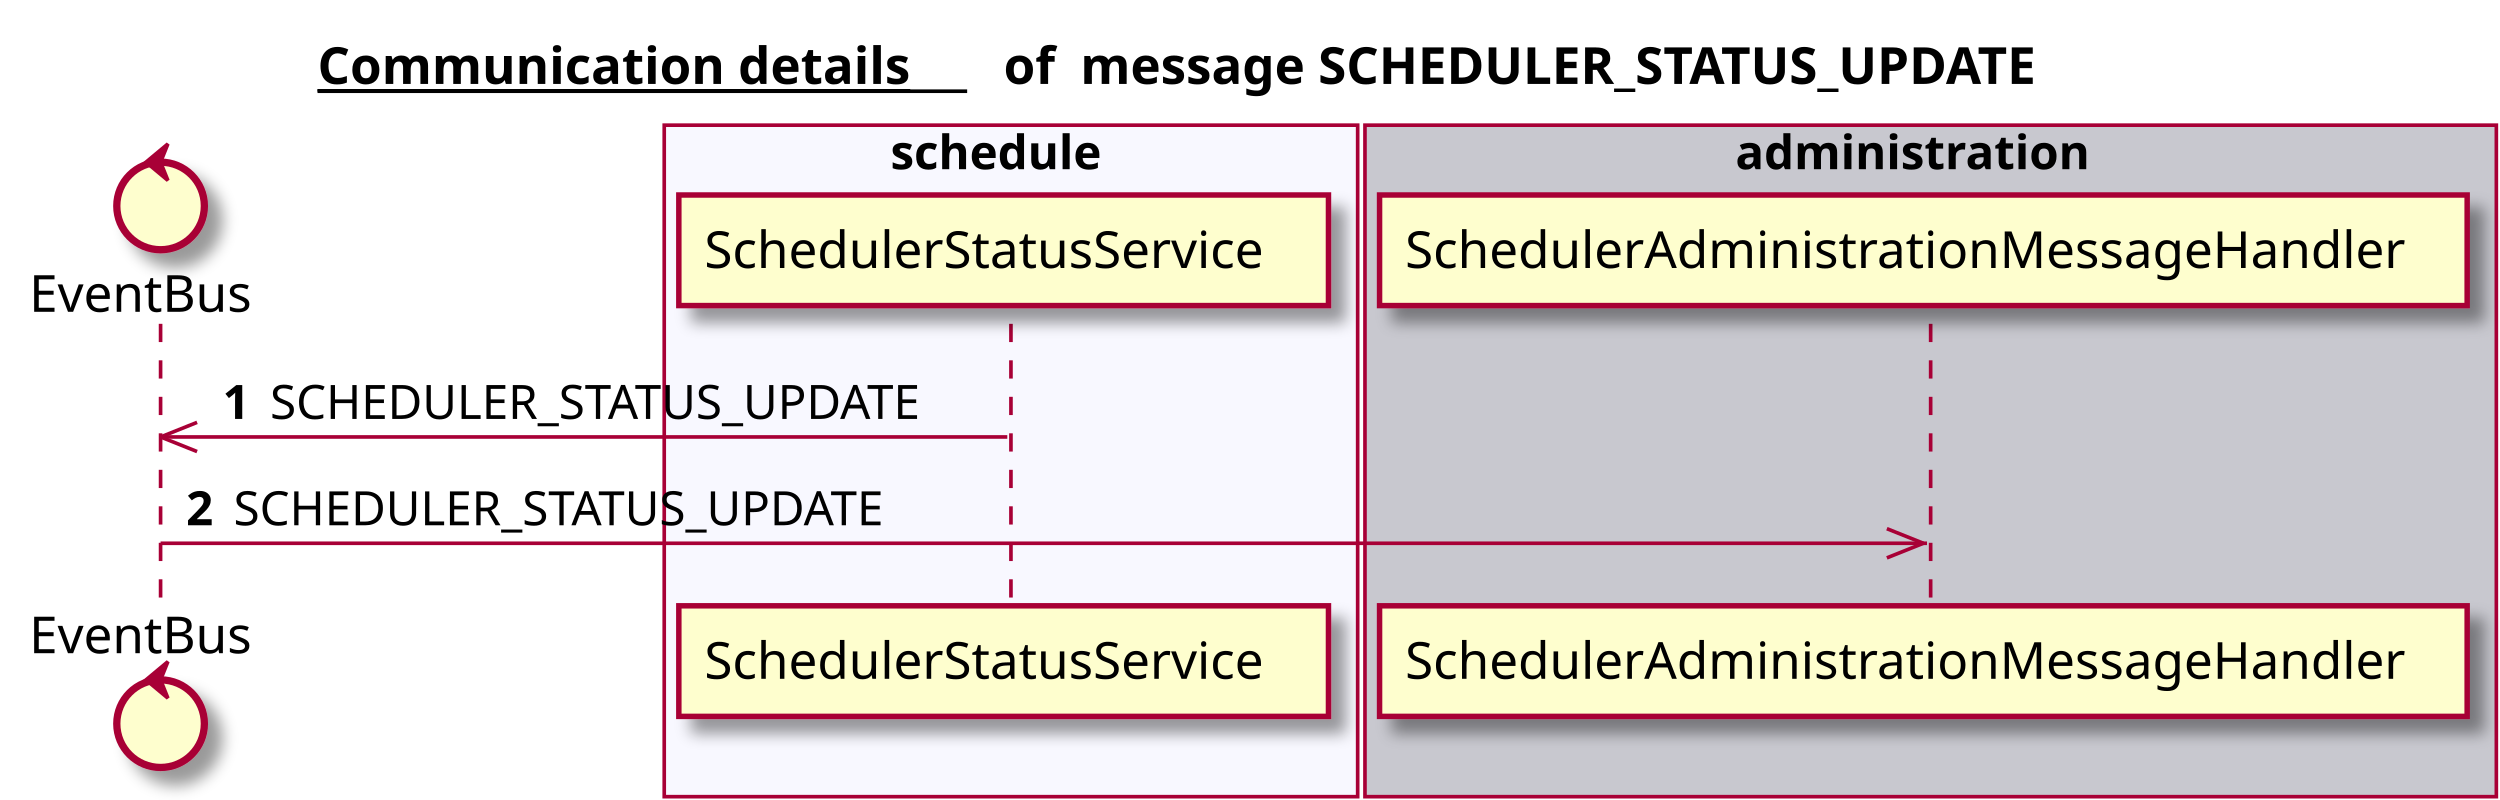
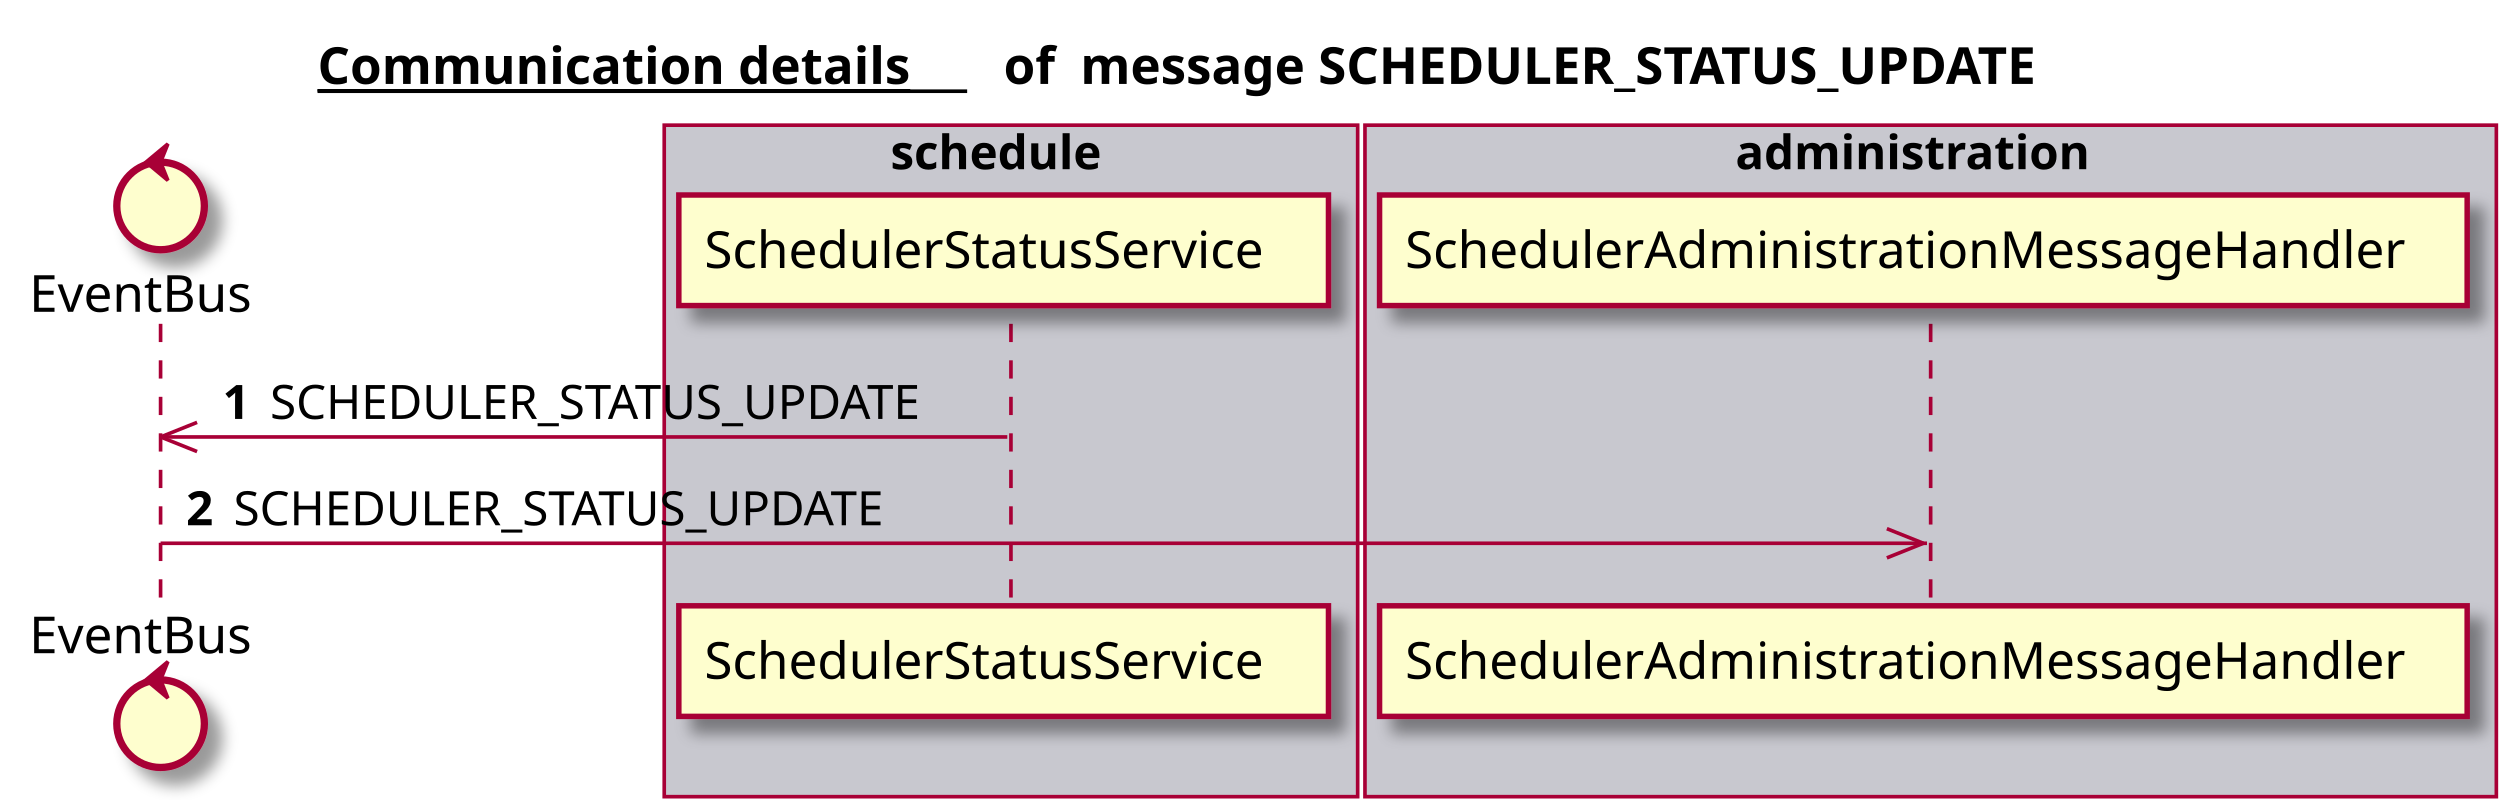
<svg xmlns="http://www.w3.org/2000/svg" contentScriptType="application/ecmascript" contentStyleType="text/css" height="219px" preserveAspectRatio="none" style="width:685px;height:219px;" version="1.1" viewBox="0 0 685 219" width="685px" zoomAndPan="magnify">
  <defs>
-     <filter height="300%" id="fiqynuo" width="300%" x="-1" y="-1">
+     <filter height="300%" id="fsll8bx" width="300%" x="-1" y="-1">
      <feGaussianBlur result="blurOut" stdDeviation="2.0" />
      <feColorMatrix in="blurOut" result="blurOut2" type="matrix" values="0 0 0 0 0 0 0 0 0 0 0 0 0 0 0 0 0 0 .4 0" />
      <feOffset dx="4.0" dy="4.0" in="blurOut2" result="blurOut3" />
      <feBlend in="SourceGraphic" in2="blurOut3" mode="normal" />
    </filter>
  </defs>
  <g>
    <text fill="#000000" font-family="sans-serif" font-size="14" font-weight="bold" lengthAdjust="spacingAndGlyphs" text-decoration="underline" textLength="178" x="87" y="22.995">Communication details</text>
    <line style="stroke: #000000; stroke-width: 1.0;" x1="87" x2="265" y1="24.995" y2="24.995" />
    <text fill="#000000" font-family="sans-serif" font-size="14" font-weight="bold" lengthAdjust="spacingAndGlyphs" textLength="16" x="275" y="22.995">of</text>
    <text fill="#000000" font-family="sans-serif" font-size="14" font-weight="bold" lengthAdjust="spacingAndGlyphs" textLength="305" x="296" y="22.995">message SCHEDULER_STATUS_UPDATE</text>
-     <rect fill="#F8F8FF" height="183.992" style="stroke: #A80036; stroke-width: 1.0;" width="190" x="182" y="34.297" />
+     <rect fill="#C8C8CF" height="183.992" style="stroke: #A80036; stroke-width: 1.0;" width="190" x="182" y="34.297" />
    <text fill="#000000" font-family="sans-serif" font-size="13" font-weight="bold" lengthAdjust="spacingAndGlyphs" textLength="66" x="244" y="46.364">schedule</text>
    <rect fill="#C8C8CF" height="183.992" style="stroke: #A80036; stroke-width: 1.0;" width="310" x="374" y="34.297" />
    <text fill="#000000" font-family="sans-serif" font-size="13" font-weight="bold" lengthAdjust="spacingAndGlyphs" textLength="107" x="475.5" y="46.364">administration</text>
    <line style="stroke: #A80036; stroke-width: 1.0; stroke-dasharray: 5.0,5.0;" x1="44" x2="44" y1="88.727" y2="166.992" />
    <line style="stroke: #A80036; stroke-width: 1.0; stroke-dasharray: 5.0,5.0;" x1="277" x2="277" y1="88.727" y2="166.992" />
    <line style="stroke: #A80036; stroke-width: 1.0; stroke-dasharray: 5.0,5.0;" x1="529" x2="529" y1="88.727" y2="166.992" />
    <text fill="#000000" font-family="sans-serif" font-size="14" lengthAdjust="spacingAndGlyphs" textLength="66" x="8" y="85.425">EventBus</text>
-     <ellipse cx="44" cy="56.43" fill="#FEFECE" filter="url(#fiqynuo)" rx="12" ry="12" style="stroke: #A80036; stroke-width: 2.0;" />
+     <ellipse cx="44" cy="56.43" fill="#FEFECE" filter="url(#fsll8bx)" rx="12" ry="12" style="stroke: #A80036; stroke-width: 2.0;" />
    <polygon fill="#A80036" points="40,44.43,46,39.43,44,44.43,46,49.43,40,44.43" style="stroke: #A80036; stroke-width: 1.0;" />
    <text fill="#000000" font-family="sans-serif" font-size="14" lengthAdjust="spacingAndGlyphs" textLength="66" x="8" y="178.987">EventBus</text>
-     <ellipse cx="44" cy="198.289" fill="#FEFECE" filter="url(#fiqynuo)" rx="12" ry="12" style="stroke: #A80036; stroke-width: 2.0;" />
+     <ellipse cx="44" cy="198.289" fill="#FEFECE" filter="url(#fsll8bx)" rx="12" ry="12" style="stroke: #A80036; stroke-width: 2.0;" />
    <polygon fill="#A80036" points="40,186.289,46,181.289,44,186.289,46,191.289,40,186.289" style="stroke: #A80036; stroke-width: 1.0;" />
-     <rect fill="#FEFECE" filter="url(#fiqynuo)" height="30.297" style="stroke: #A80036; stroke-width: 1.5;" width="178" x="186" y="53.43" />
+     <rect fill="#FEFECE" filter="url(#fsll8bx)" height="30.297" style="stroke: #A80036; stroke-width: 1.5;" width="178" x="186" y="53.43" />
    <text fill="#000000" font-family="sans-serif" font-size="14" lengthAdjust="spacingAndGlyphs" textLength="164" x="193" y="73.425">SchedulerStatusService</text>
-     <rect fill="#FEFECE" filter="url(#fiqynuo)" height="30.297" style="stroke: #A80036; stroke-width: 1.5;" width="178" x="186" y="165.992" />
+     <rect fill="#FEFECE" filter="url(#fsll8bx)" height="30.297" style="stroke: #A80036; stroke-width: 1.5;" width="178" x="186" y="165.992" />
    <text fill="#000000" font-family="sans-serif" font-size="14" lengthAdjust="spacingAndGlyphs" textLength="164" x="193" y="185.987">SchedulerStatusService</text>
-     <rect fill="#FEFECE" filter="url(#fiqynuo)" height="30.297" style="stroke: #A80036; stroke-width: 1.5;" width="298" x="378" y="53.43" />
+     <rect fill="#FEFECE" filter="url(#fsll8bx)" height="30.297" style="stroke: #A80036; stroke-width: 1.5;" width="298" x="378" y="53.43" />
    <text fill="#000000" font-family="sans-serif" font-size="14" lengthAdjust="spacingAndGlyphs" textLength="284" x="385" y="73.425">SchedulerAdministrationMessageHandler</text>
-     <rect fill="#FEFECE" filter="url(#fiqynuo)" height="30.297" style="stroke: #A80036; stroke-width: 1.5;" width="298" x="378" y="165.992" />
+     <rect fill="#FEFECE" filter="url(#fsll8bx)" height="30.297" style="stroke: #A80036; stroke-width: 1.5;" width="298" x="378" y="165.992" />
    <text fill="#000000" font-family="sans-serif" font-size="14" lengthAdjust="spacingAndGlyphs" textLength="284" x="385" y="185.987">SchedulerAdministrationMessageHandler</text>
    <line style="stroke: #A80036; stroke-width: 1.0;" x1="44" x2="54" y1="119.727" y2="115.727" />
    <line style="stroke: #A80036; stroke-width: 1.0;" x1="44" x2="54" y1="119.727" y2="123.727" />
    <line style="stroke: #A80036; stroke-width: 1.0;" x1="44" x2="276" y1="119.727" y2="119.727" />
    <text fill="#000000" font-family="sans-serif" font-size="13" font-weight="bold" lengthAdjust="spacingAndGlyphs" textLength="9" x="61" y="114.793">1</text>
    <text fill="#000000" font-family="sans-serif" font-size="13" lengthAdjust="spacingAndGlyphs" textLength="196" x="74" y="114.793">SCHEDULER_STATUS_UPDATE</text>
    <line style="stroke: #A80036; stroke-width: 1.0;" x1="527" x2="517" y1="148.859" y2="144.859" />
    <line style="stroke: #A80036; stroke-width: 1.0;" x1="527" x2="517" y1="148.859" y2="152.859" />
    <line style="stroke: #A80036; stroke-width: 1.0;" x1="44" x2="528" y1="148.859" y2="148.859" />
    <text fill="#000000" font-family="sans-serif" font-size="13" font-weight="bold" lengthAdjust="spacingAndGlyphs" textLength="9" x="51" y="143.926">2</text>
    <text fill="#000000" font-family="sans-serif" font-size="13" lengthAdjust="spacingAndGlyphs" textLength="196" x="64" y="143.926">SCHEDULER_STATUS_UPDATE</text>
  </g>
</svg>
